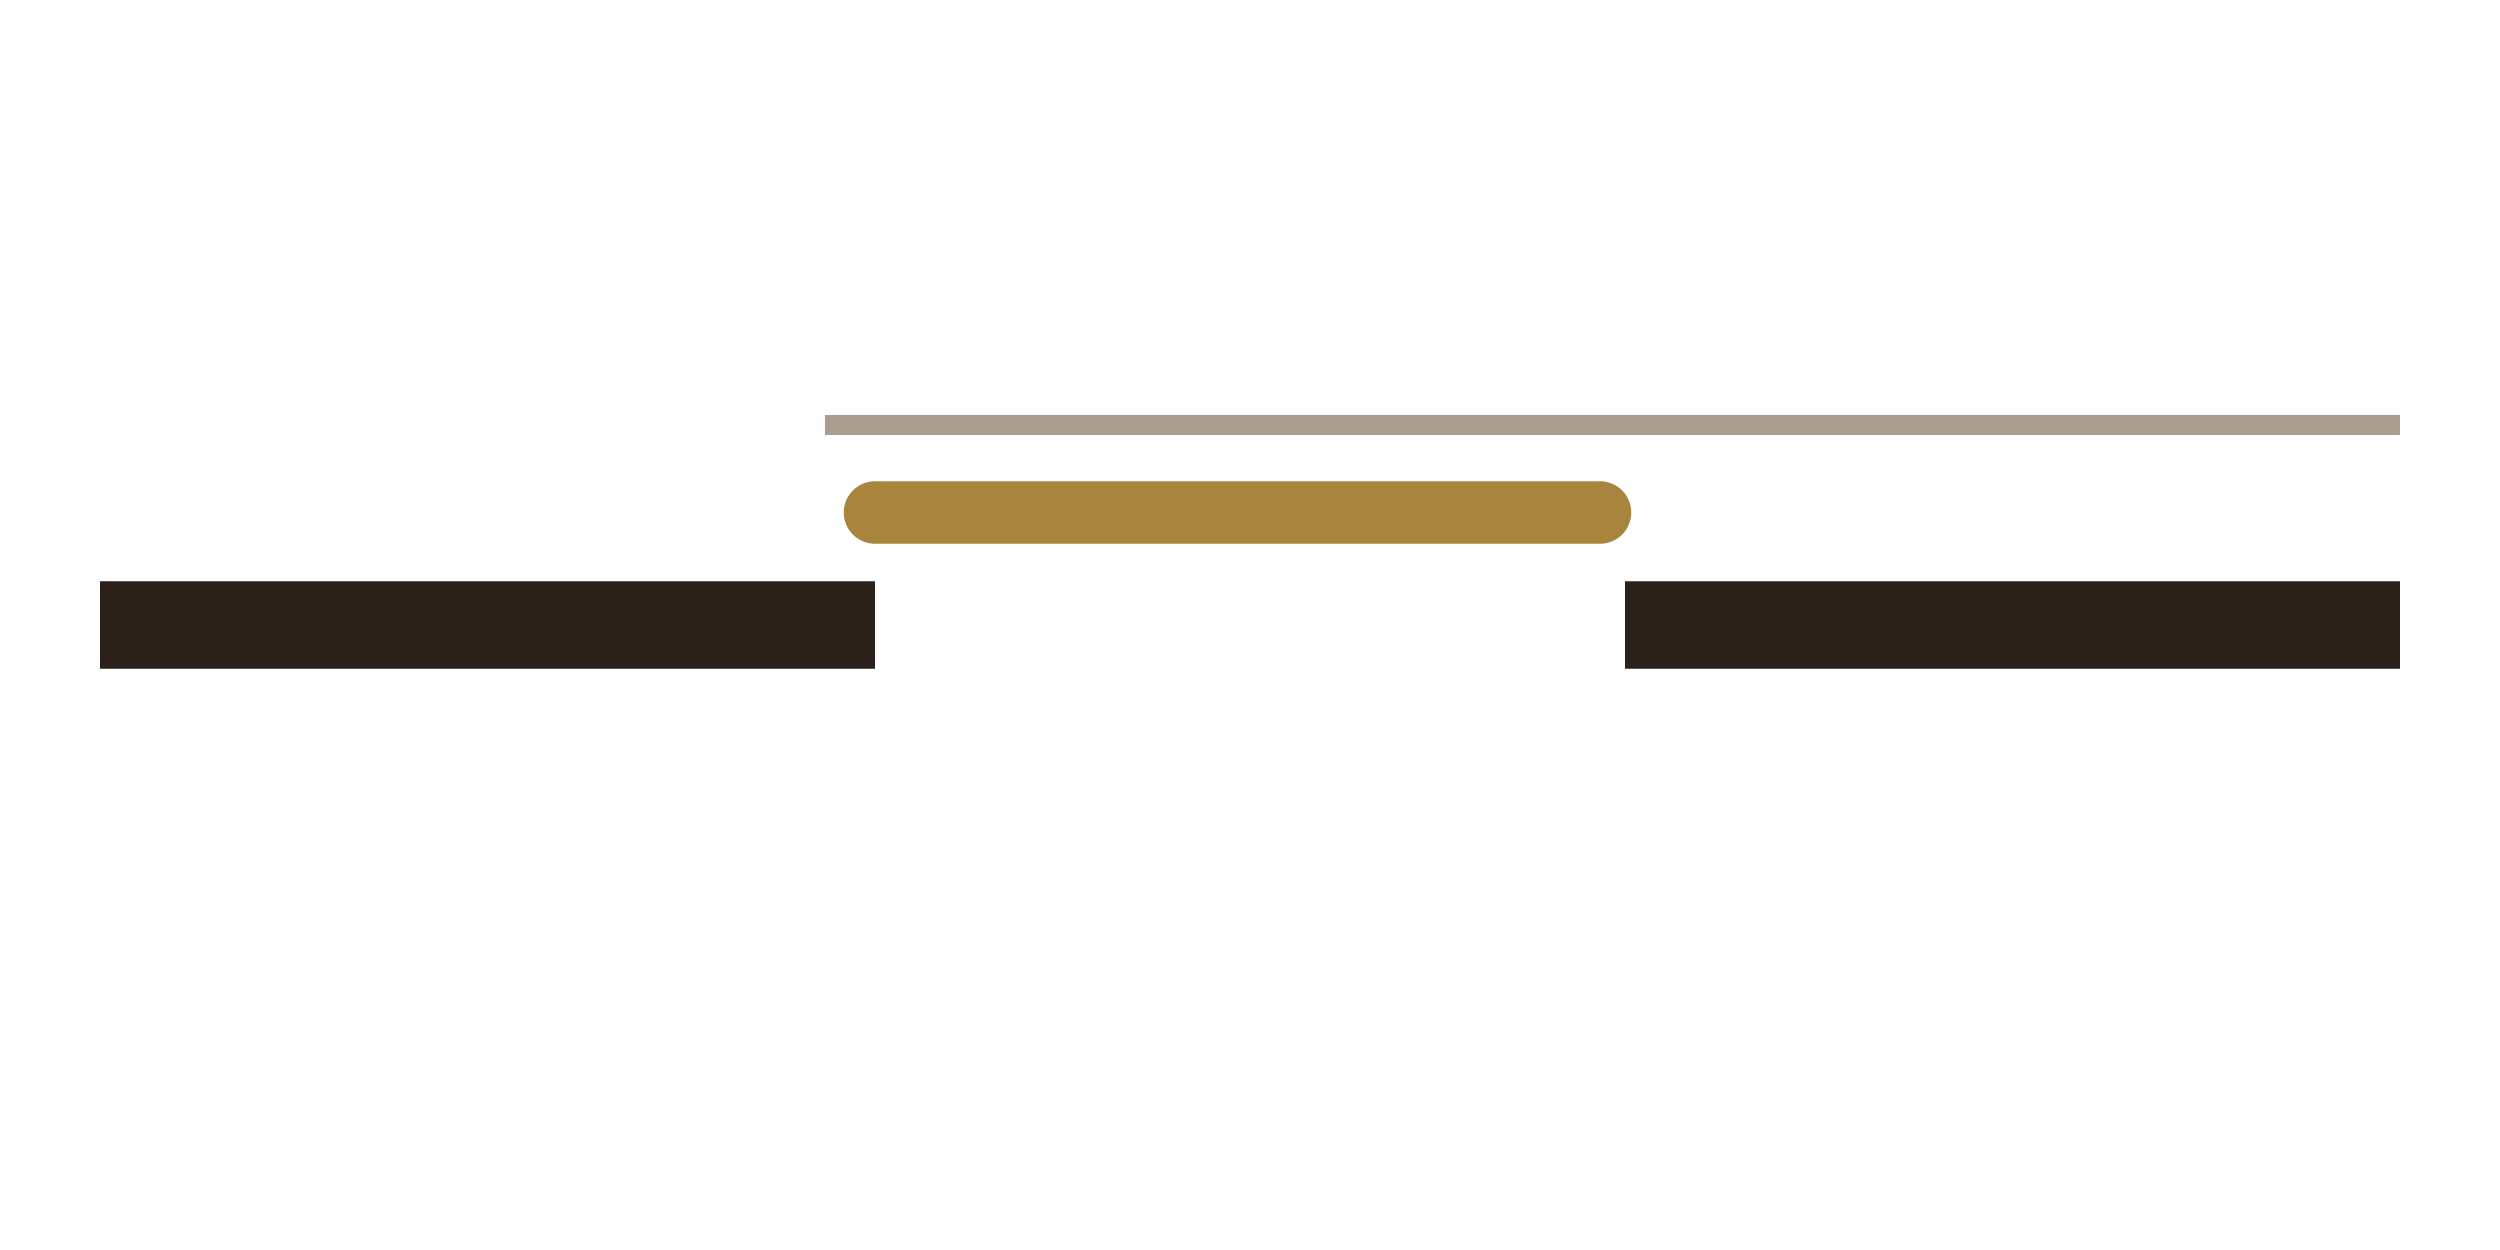
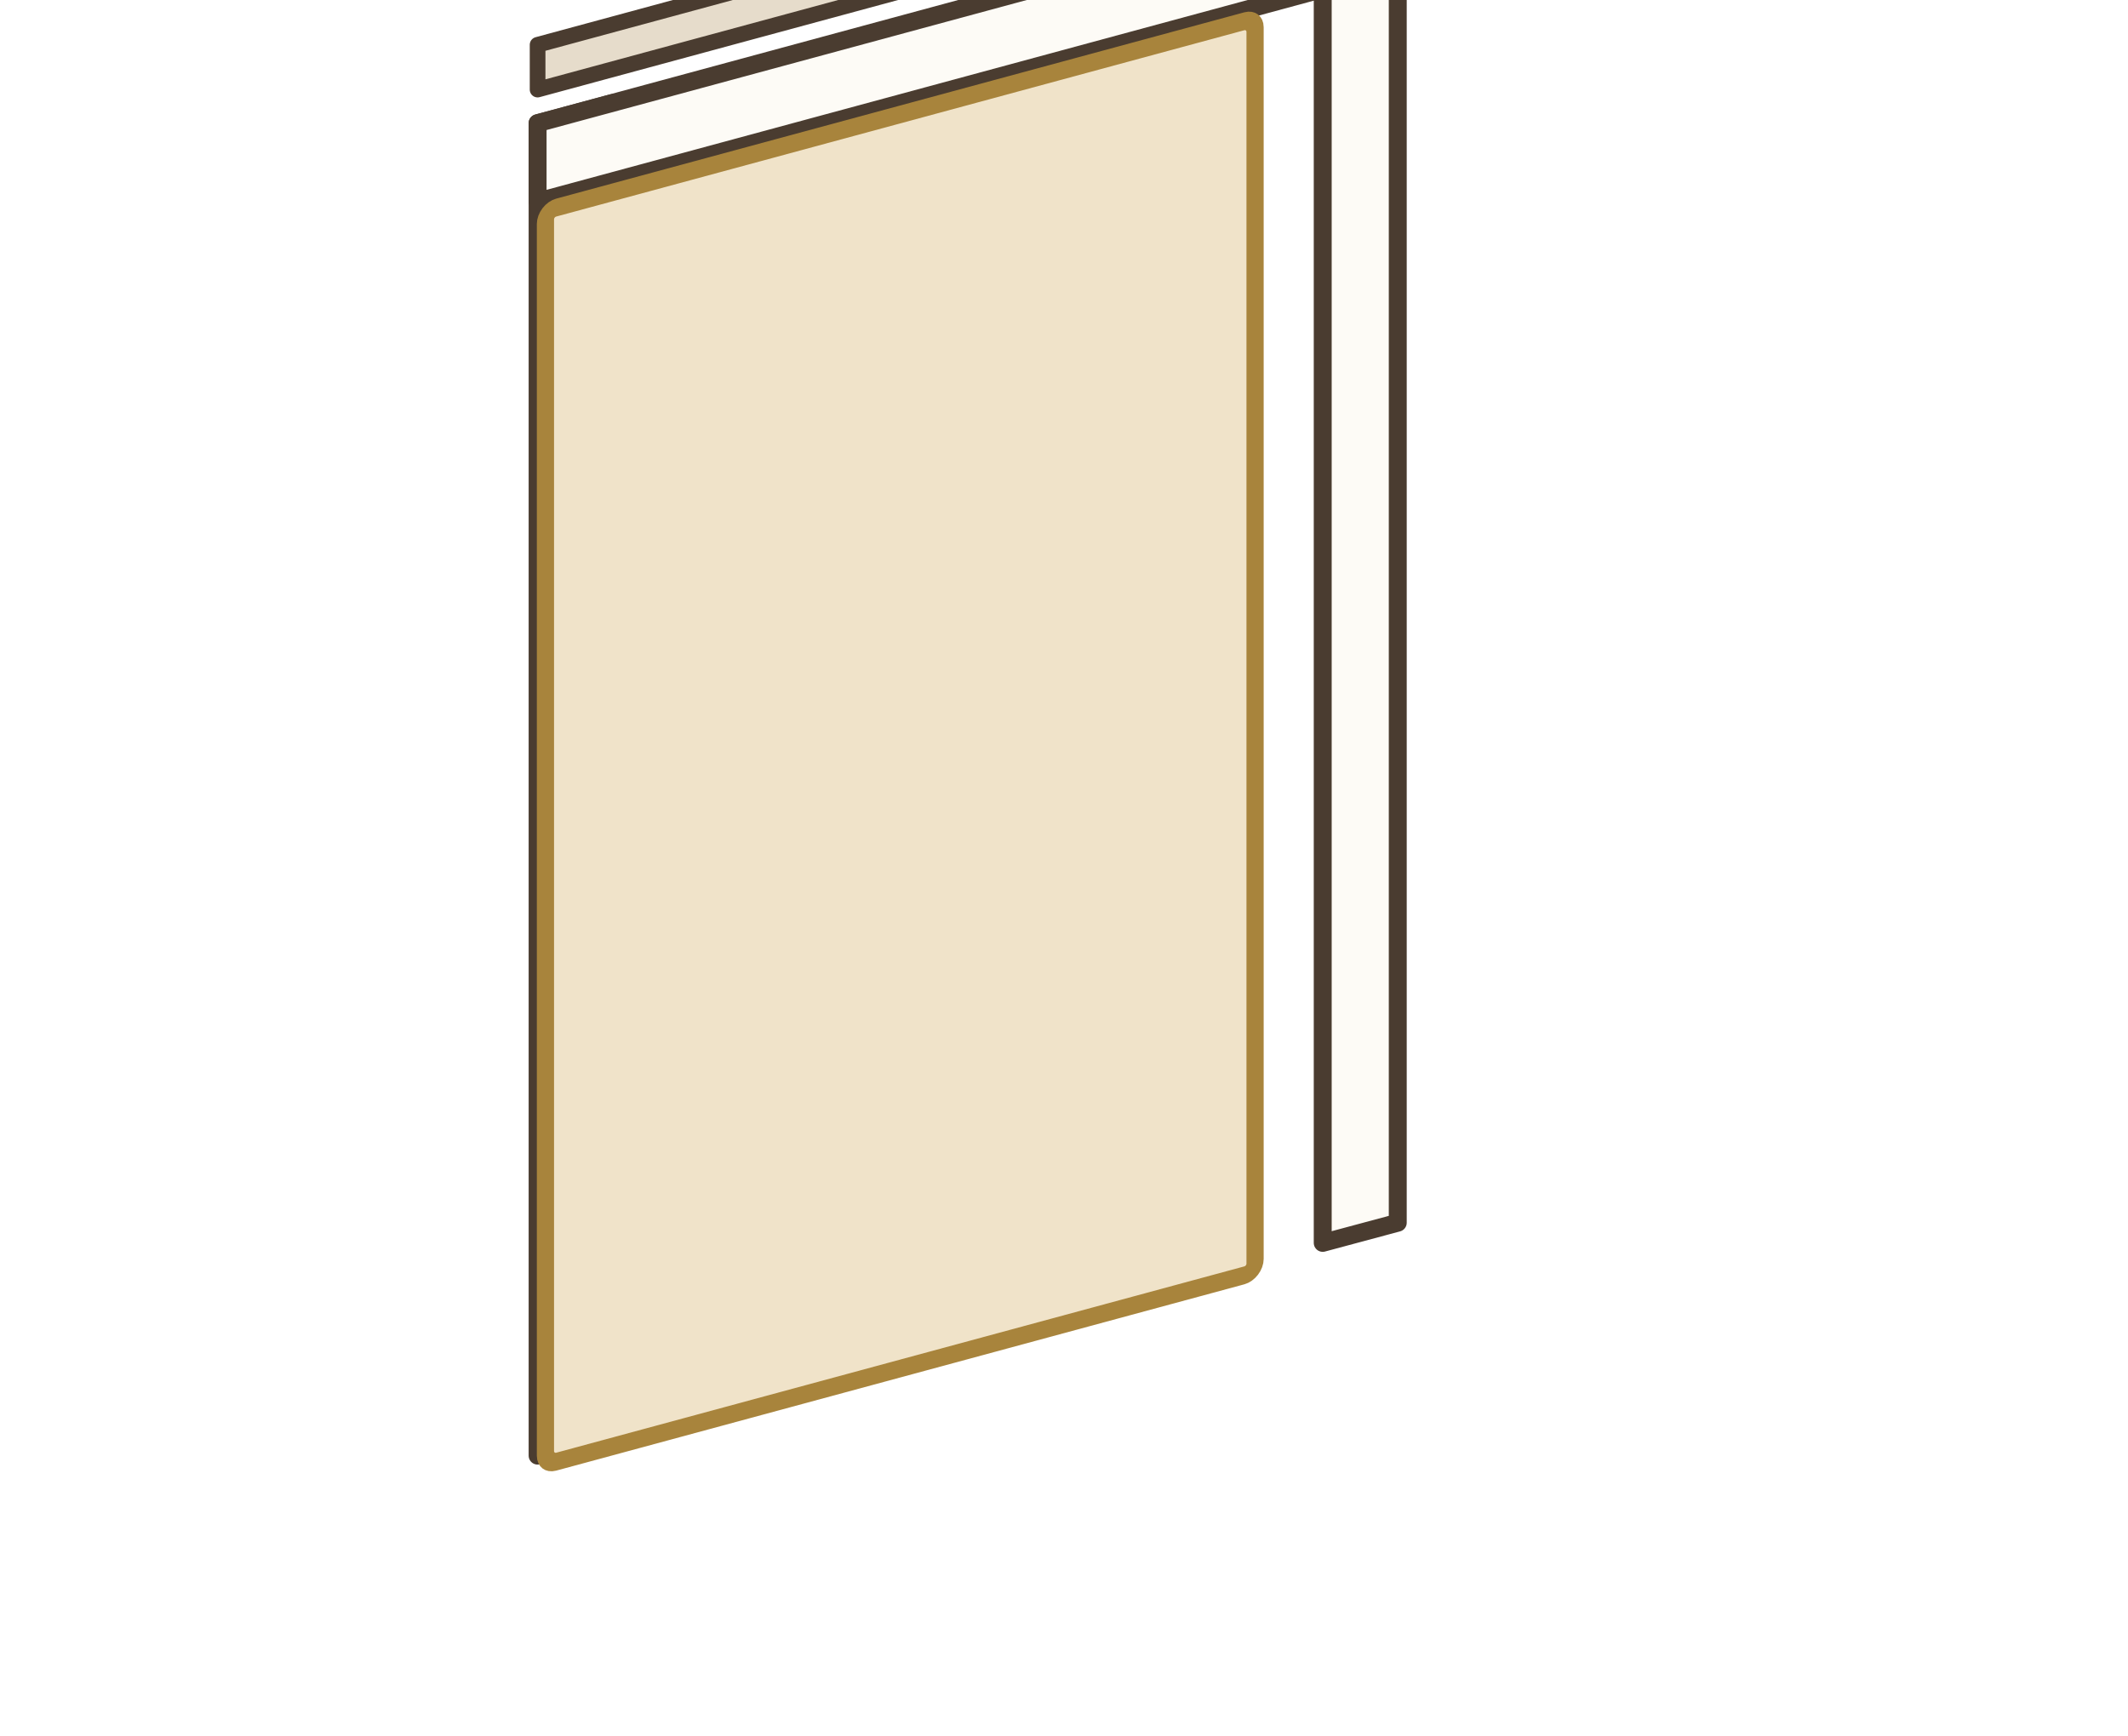
- <svg xmlns="http://www.w3.org/2000/svg" viewBox="0 0 200 100" role="img" aria-label="">
-   <style>.m{stroke:#2b211a;stroke-width:7;stroke-linecap:butt}.a{stroke:#a8843c;stroke-width:5;stroke-linecap:round}.t{stroke:#8d7d6a;stroke-width:1.1;stroke-dasharray:3 4;opacity:.5}.s{stroke:#8d7d6a;stroke-width:1.6;opacity:.75}line,path,rect{fill:none}g,path,line,rect{transform-box:view-box}.co{animation:c 4.4s ease-in-out infinite}@keyframes c{0%,12%{transform:translateX(0)}52%,70%{transform:translateX(60px)}94%,100%{transform:translateX(0)}}</style>
-   <line class="m" x1="8" y1="50" x2="70" y2="50" />
-   <line class="m" x1="130" y1="50" x2="192" y2="50" />
-   <line class="s" x1="66" y1="34" x2="192" y2="34" />
-   <line class="a co" x1="70" y1="41" x2="128" y2="41" />
+ <svg xmlns="http://www.w3.org/2000/svg" viewBox="0 0 190 155" role="img" aria-label="">
+   <style>g{transform-box:view-box;transform-origin:0 0}.l{animation:em 5.2s ease-in-out infinite}@keyframes em{0%,12%{transform:translate(0,0)}52%,70%{transform:translate(53.9px,-14.6px)}94%,100%{transform:translate(0,0)}}</style>
+   <g style="transform:translate(48px,130px)">
+     <path d="M70.1 -19.0 L73.7 -20.5 L73.7 -132.5 L70.1 -131.0 Z" fill="#e6dccb" stroke="#4a3c30" stroke-width="1.2" stroke-linejoin="round" />
+     <path d="M0.0 -112.0 L76.8 -132.8 L80.4 -134.4 L3.6 -113.6 Z" fill="#f3ede1" stroke="#4a3c30" stroke-width="1.2" stroke-linejoin="round" />
+     <path d="M0.0 0.0 L6.7 -1.8 L6.7 -120.8 L0.0 -119.0 Z" fill="#fdfbf6" stroke="#4a3c30" stroke-width="1.6" stroke-linejoin="round" />
+     <path d="M70.1 -19.0 L76.8 -20.8 L76.8 -139.8 L70.1 -138.0 Z" fill="#fdfbf6" stroke="#4a3c30" stroke-width="1.6" stroke-linejoin="round" />
+     <path d="M0.0 -112.0 L76.8 -132.8 L76.8 -139.8 L0.0 -119.0 Z" fill="#fdfbf6" stroke="#4a3c30" stroke-width="1.6" stroke-linejoin="round" />
+   </g>
+   <path d="M48.0 8.0 L188.2 -30.0 L188.2 -34.0 L48.0 4.0 Z" fill="#e6dccb" stroke="#4a3c30" stroke-width="1.4" stroke-linejoin="round" />
+   <g style="transform:translate(48.7px,18.8px)">
+     <g class="l">
+       <g style="transform:matrix(0.960,-0.260,0,1,0,0)">
+         <rect x="0" y="0" width="66" height="112" rx="1" fill="#f0e3c9" stroke="#a8843c" stroke-width="1.6" />
+       </g>
+     </g>
+   </g>
</svg>
